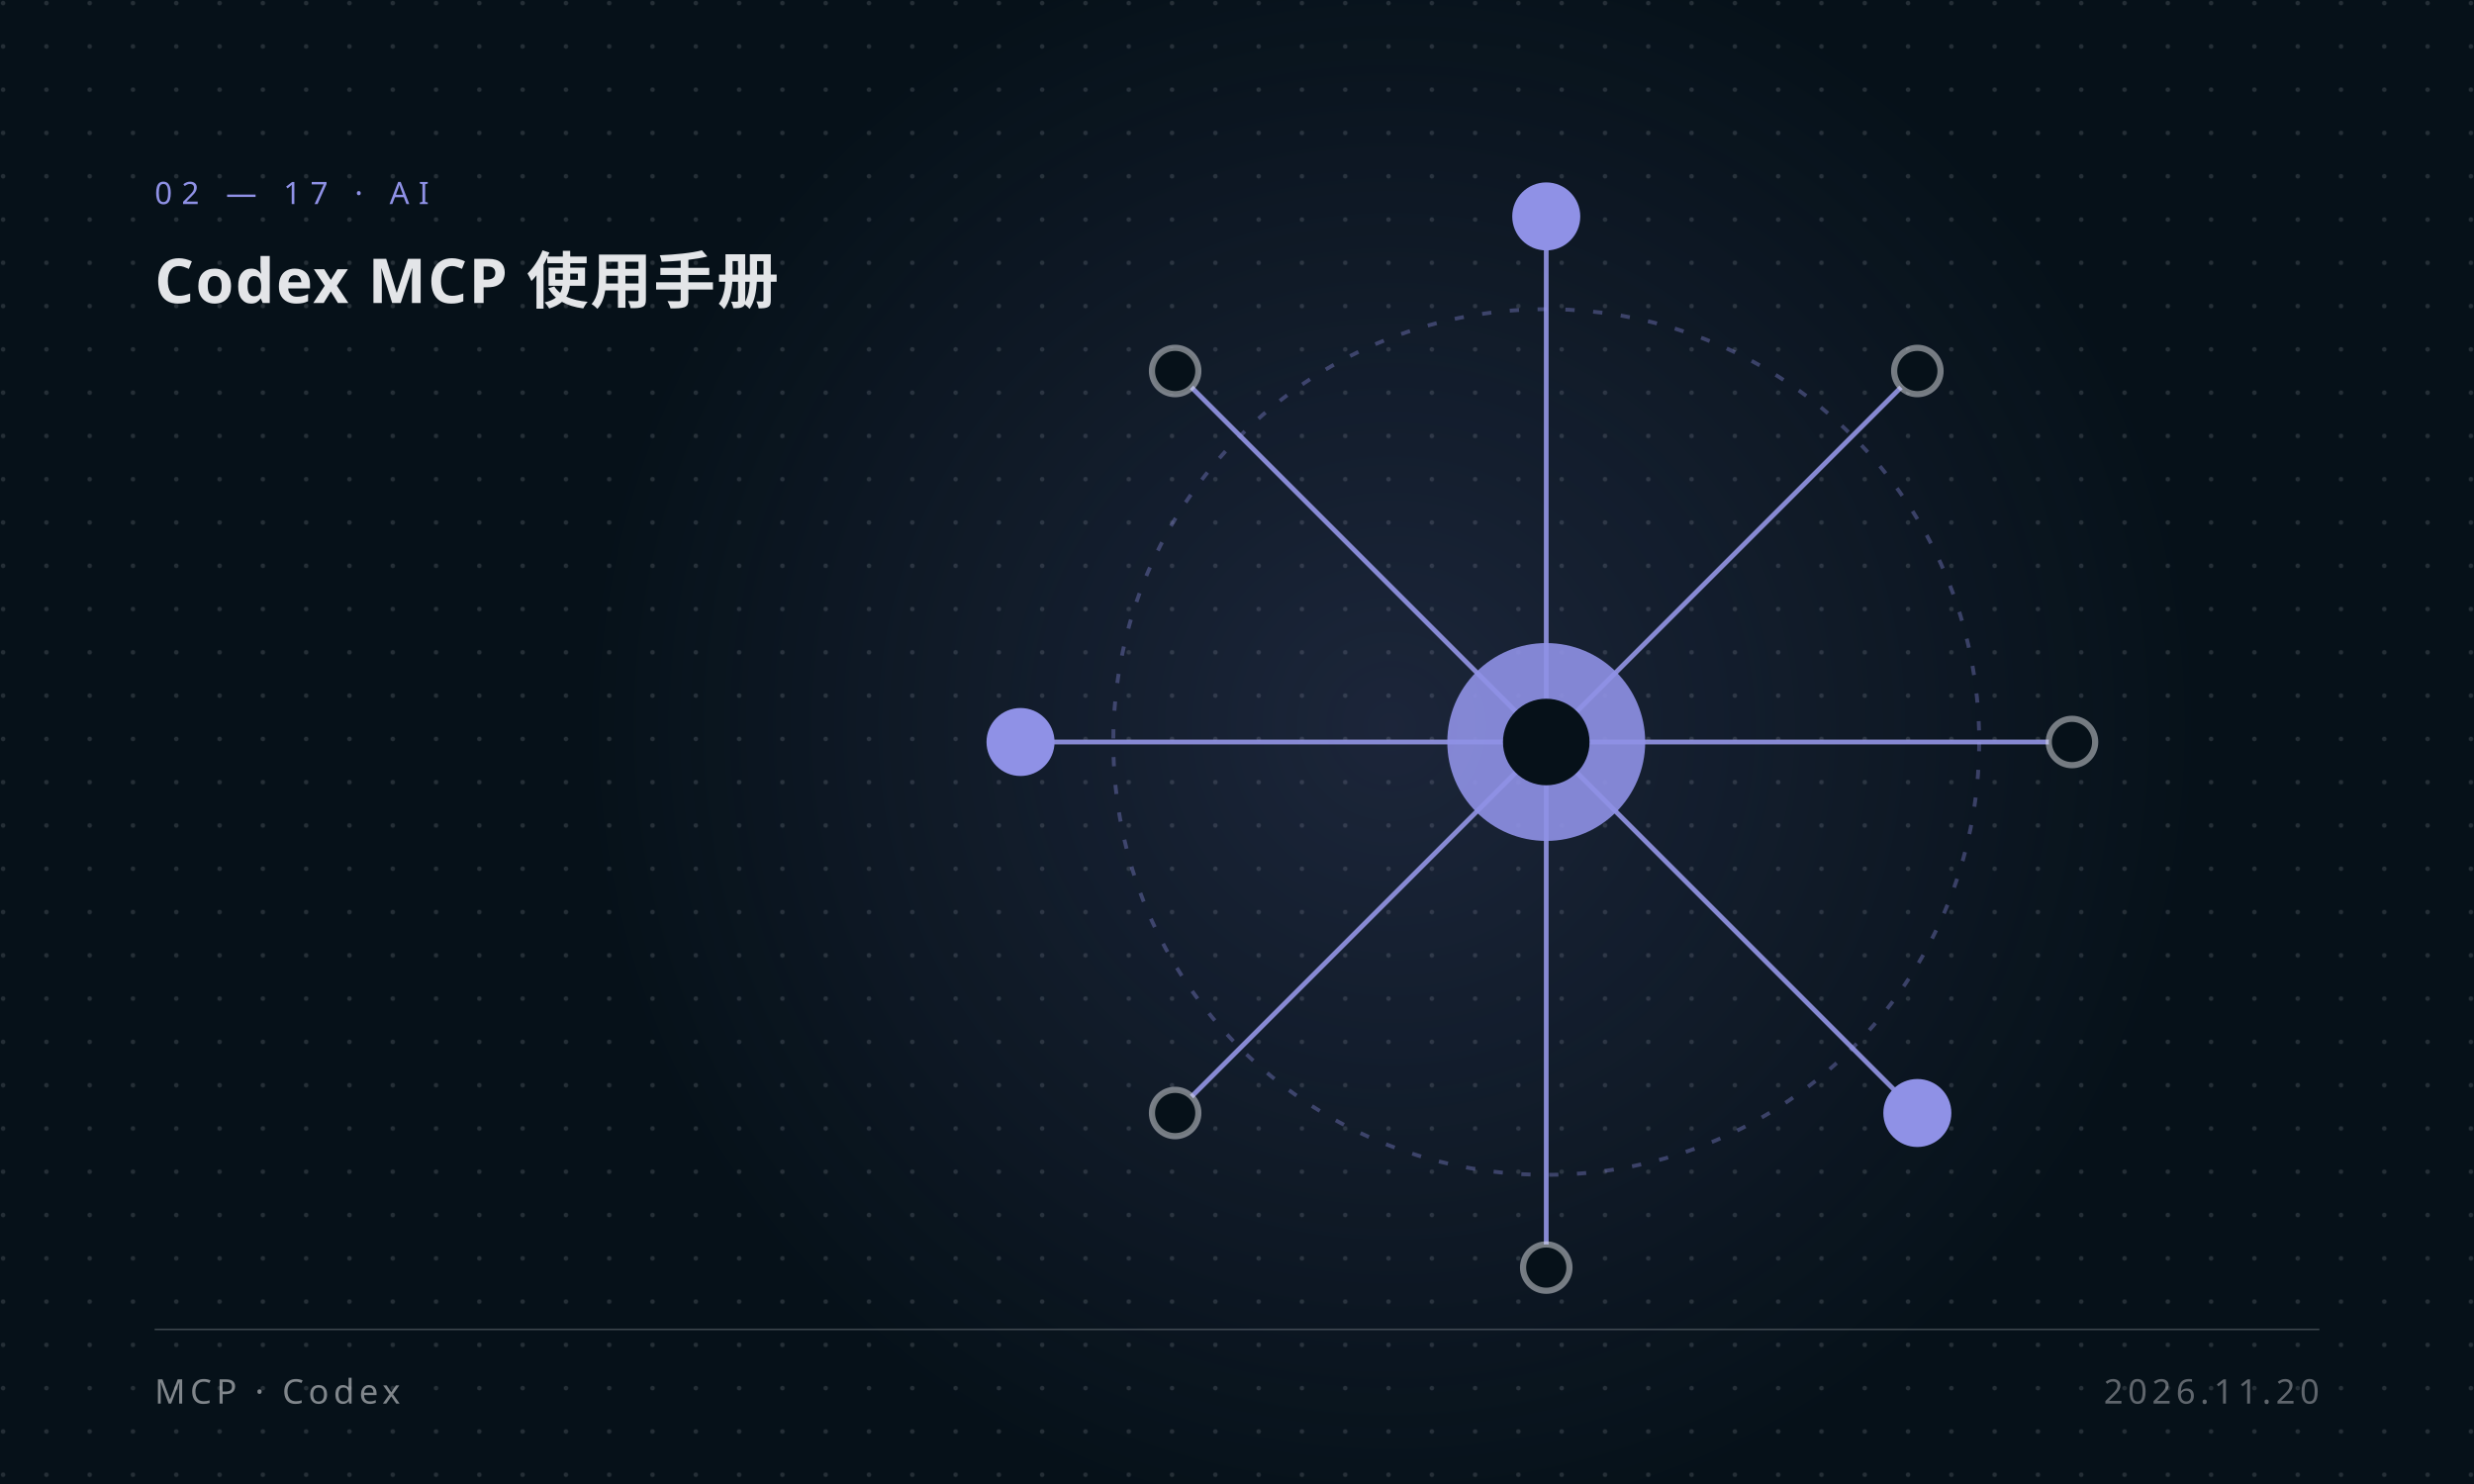
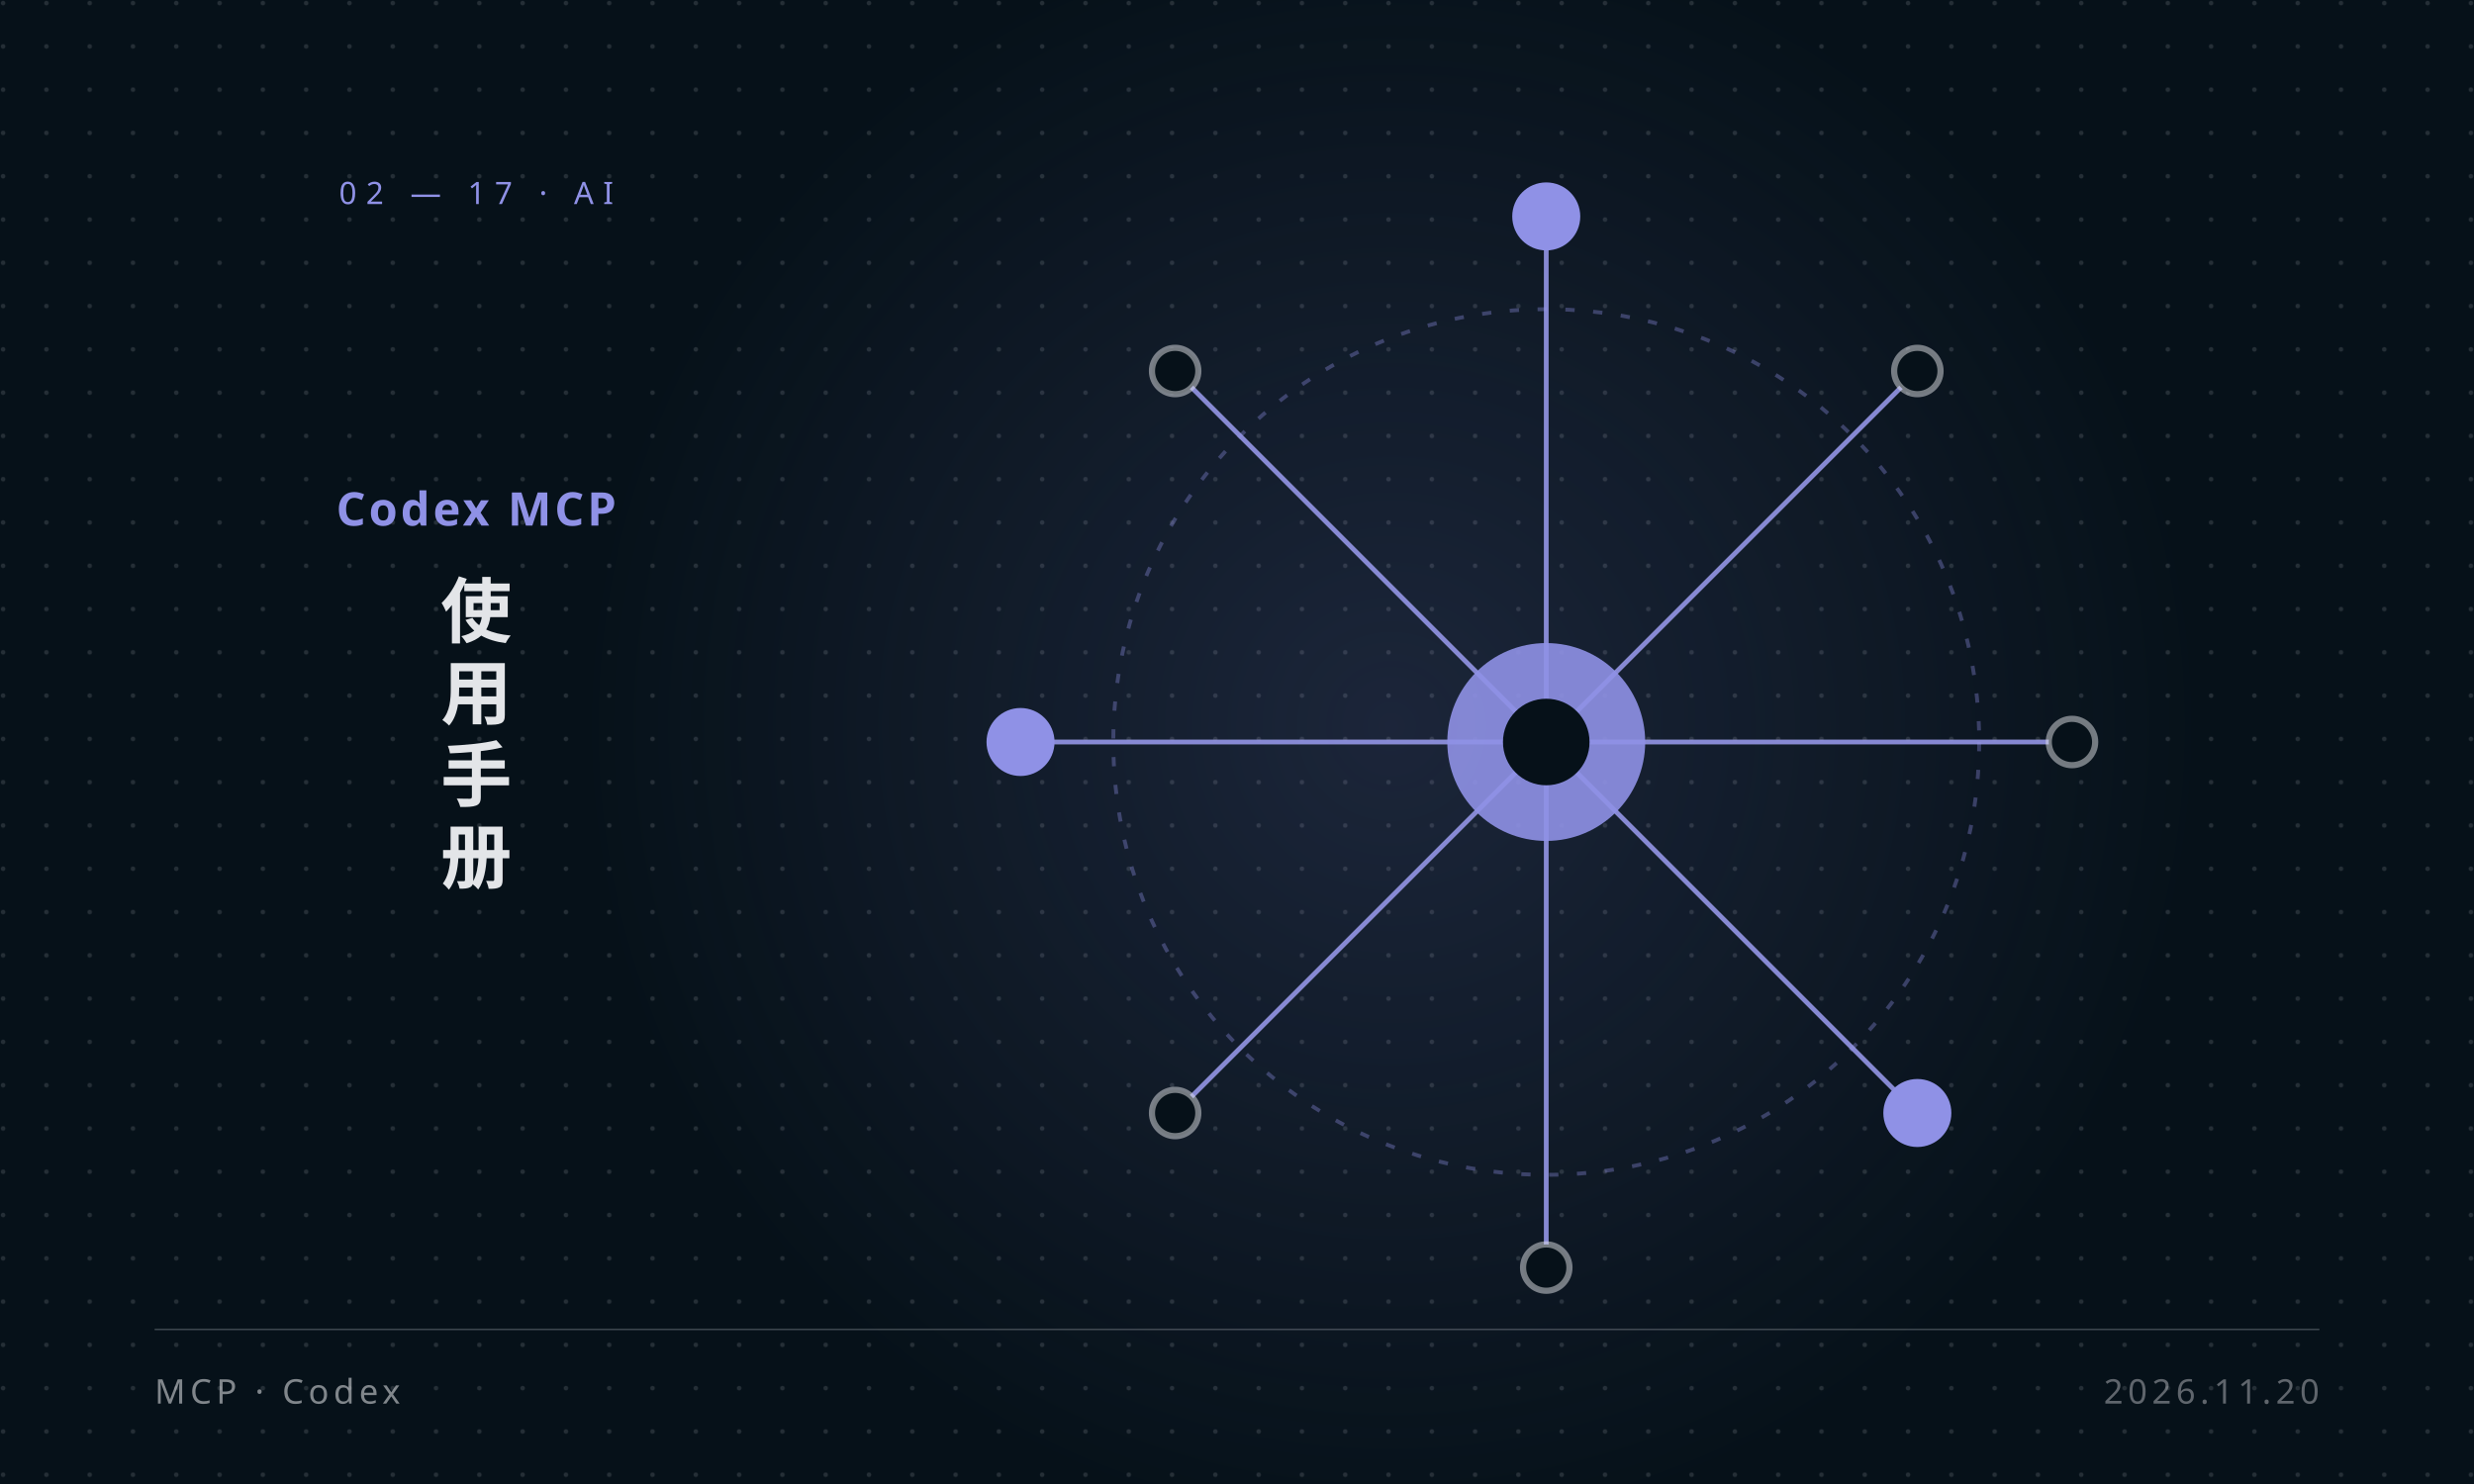
<svg xmlns="http://www.w3.org/2000/svg" width="1600" height="960" viewBox="0 0 1600 960" role="img" aria-label="Codex MCP 使用手册 封面">
  <style>
    @media (prefers-reduced-motion: no-preference) {
      .flow { stroke-dasharray: 24 150; animation: flow 2.6s linear infinite; }
      .breathe { animation: breathe 3.2s ease-in-out infinite; }
      .breathe.d2 { animation-delay: 0.8s; }
      .breathe.d3 { animation-delay: 1.6s; }
    }
    @keyframes flow { from { stroke-dashoffset: 88; } to { stroke-dashoffset: 0; } }
    @keyframes breathe { 0%, 100% { opacity: 0.45; } 50% { opacity: 1; } }
  </style>
  <defs>
    <pattern id="dots" width="28" height="28" patternUnits="userSpaceOnUse">
      <circle cx="2" cy="2" r="1.5" fill="#e3e5e8" opacity="0.14" />
    </pattern>
    <radialGradient id="glow" cx="0.5" cy="0.5" r="0.5">
      <stop offset="0" stop-color="#8f91e6" stop-opacity="0.16" />
      <stop offset="1" stop-color="#8f91e6" stop-opacity="0" />
    </radialGradient>
  </defs>
  <rect width="1600" height="960" fill="#061119" />
  <rect width="1600" height="960" fill="url(#dots)" />
  <circle cx="900" cy="470" r="520" fill="url(#glow)" class="breathe" />
  <g>
    <circle cx="1000" cy="480" r="280" fill="none" stroke="#8f91e6" stroke-width="2.5" stroke-opacity="0.35" stroke-dasharray="6 12" />
    <line x1="1000" y1="480" x2="1000" y2="140" stroke="#e3e5e8" stroke-width="3" stroke-opacity="0.32" />
    <line class="flow" x1="1000" y1="480" x2="1000" y2="140" stroke="#8f91e6" stroke-width="3" stroke-opacity="0.85" />
    <line x1="1000" y1="480" x2="1240" y2="240" stroke="#e3e5e8" stroke-width="3" stroke-opacity="0.32" />
    <line class="flow" x1="1000" y1="480" x2="1240" y2="240" stroke="#8f91e6" stroke-width="3" stroke-opacity="0.85" />
    <line x1="1000" y1="480" x2="1340" y2="480" stroke="#e3e5e8" stroke-width="3" stroke-opacity="0.32" />
    <line class="flow" x1="1000" y1="480" x2="1340" y2="480" stroke="#8f91e6" stroke-width="3" stroke-opacity="0.85" />
    <line x1="1000" y1="480" x2="1240" y2="720" stroke="#e3e5e8" stroke-width="3" stroke-opacity="0.32" />
    <line class="flow" x1="1000" y1="480" x2="1240" y2="720" stroke="#8f91e6" stroke-width="3" stroke-opacity="0.85" />
    <line x1="1000" y1="480" x2="1000" y2="820" stroke="#e3e5e8" stroke-width="3" stroke-opacity="0.32" />
    <line class="flow" x1="1000" y1="480" x2="1000" y2="820" stroke="#8f91e6" stroke-width="3" stroke-opacity="0.85" />
    <line x1="1000" y1="480" x2="760" y2="720" stroke="#e3e5e8" stroke-width="3" stroke-opacity="0.32" />
    <line class="flow" x1="1000" y1="480" x2="760" y2="720" stroke="#8f91e6" stroke-width="3" stroke-opacity="0.85" />
    <line x1="1000" y1="480" x2="660" y2="480" stroke="#e3e5e8" stroke-width="3" stroke-opacity="0.32" />
    <line class="flow" x1="1000" y1="480" x2="660" y2="480" stroke="#8f91e6" stroke-width="3" stroke-opacity="0.85" />
    <line x1="1000" y1="480" x2="760" y2="240" stroke="#e3e5e8" stroke-width="3" stroke-opacity="0.32" />
    <line class="flow" x1="1000" y1="480" x2="760" y2="240" stroke="#8f91e6" stroke-width="3" stroke-opacity="0.85" />
    <circle cx="1000" cy="140" r="22" fill="#8f91e6" stroke="none" stroke-width="4" stroke-opacity="0.5" />
    <circle cx="1240" cy="240" r="15" fill="#061119" stroke="#e3e5e8" stroke-width="4" stroke-opacity="0.5" />
    <circle cx="1340" cy="480" r="15" fill="#061119" stroke="#e3e5e8" stroke-width="4" stroke-opacity="0.5" />
    <circle cx="1240" cy="720" r="22" fill="#8f91e6" stroke="none" stroke-width="4" stroke-opacity="0.5" />
    <circle cx="1000" cy="820" r="15" fill="#061119" stroke="#e3e5e8" stroke-width="4" stroke-opacity="0.5" />
    <circle cx="760" cy="720" r="15" fill="#061119" stroke="#e3e5e8" stroke-width="4" stroke-opacity="0.5" />
    <circle cx="660" cy="480" r="22" fill="#8f91e6" stroke="none" stroke-width="4" stroke-opacity="0.5" />
    <circle cx="760" cy="240" r="15" fill="#061119" stroke="#e3e5e8" stroke-width="4" stroke-opacity="0.5" />
    <circle cx="1000" cy="480" r="64" fill="#8f91e6" opacity="0.9" />
    <circle cx="1000" cy="480" r="28" fill="#061119" />
  </g>
-   <text x="100" y="132" font-family="'Segoe UI','Helvetica Neue',sans-serif" font-size="20" letter-spacing="6" fill="#8f91e6">02 — 17 · AI</text>
-   <text x="100" y="196" font-family="'PingFang SC','Microsoft YaHei','Noto Sans SC',sans-serif" font-size="40" font-weight="600" letter-spacing="1" fill="#e3e5e8">Codex MCP 使用手册</text>
+   <text x="308" y="132" text-anchor="middle" font-family="'Segoe UI','Helvetica Neue',sans-serif" font-size="20" letter-spacing="6" fill="#8f91e6">02 — 17 · AI</text>
+   <text x="308" y="340" text-anchor="middle" font-family="'Segoe UI','Helvetica Neue',sans-serif" font-size="30" font-weight="600" letter-spacing="2" fill="#8f91e6">Codex MCP</text>
+   <text x="308" y="412" text-anchor="middle" font-family="'PingFang SC','Microsoft YaHei','Noto Sans SC',sans-serif" font-size="46" font-weight="600" fill="#e3e5e8">使</text>
+   <text x="308" y="465" text-anchor="middle" font-family="'PingFang SC','Microsoft YaHei','Noto Sans SC',sans-serif" font-size="46" font-weight="600" fill="#e3e5e8">用</text>
+   <text x="308" y="518" text-anchor="middle" font-family="'PingFang SC','Microsoft YaHei','Noto Sans SC',sans-serif" font-size="46" font-weight="600" fill="#e3e5e8">手</text>
+   <text x="308" y="571" text-anchor="middle" font-family="'PingFang SC','Microsoft YaHei','Noto Sans SC',sans-serif" font-size="46" font-weight="600" fill="#e3e5e8">册</text>
  <line x1="100" y1="860" x2="1500" y2="860" stroke="#e3e5e8" stroke-width="1" stroke-opacity="0.25" />
  <text x="100" y="908" font-family="'PingFang SC','Microsoft YaHei','Noto Sans SC',sans-serif" font-size="22" letter-spacing="3" fill="#e3e5e8" fill-opacity="0.55">MCP · Codex</text>
  <text x="1500" y="908" text-anchor="end" font-family="'Segoe UI','Helvetica Neue',sans-serif" font-size="22" letter-spacing="3" fill="#e3e5e8" fill-opacity="0.4">2026.11.20</text>
</svg>
